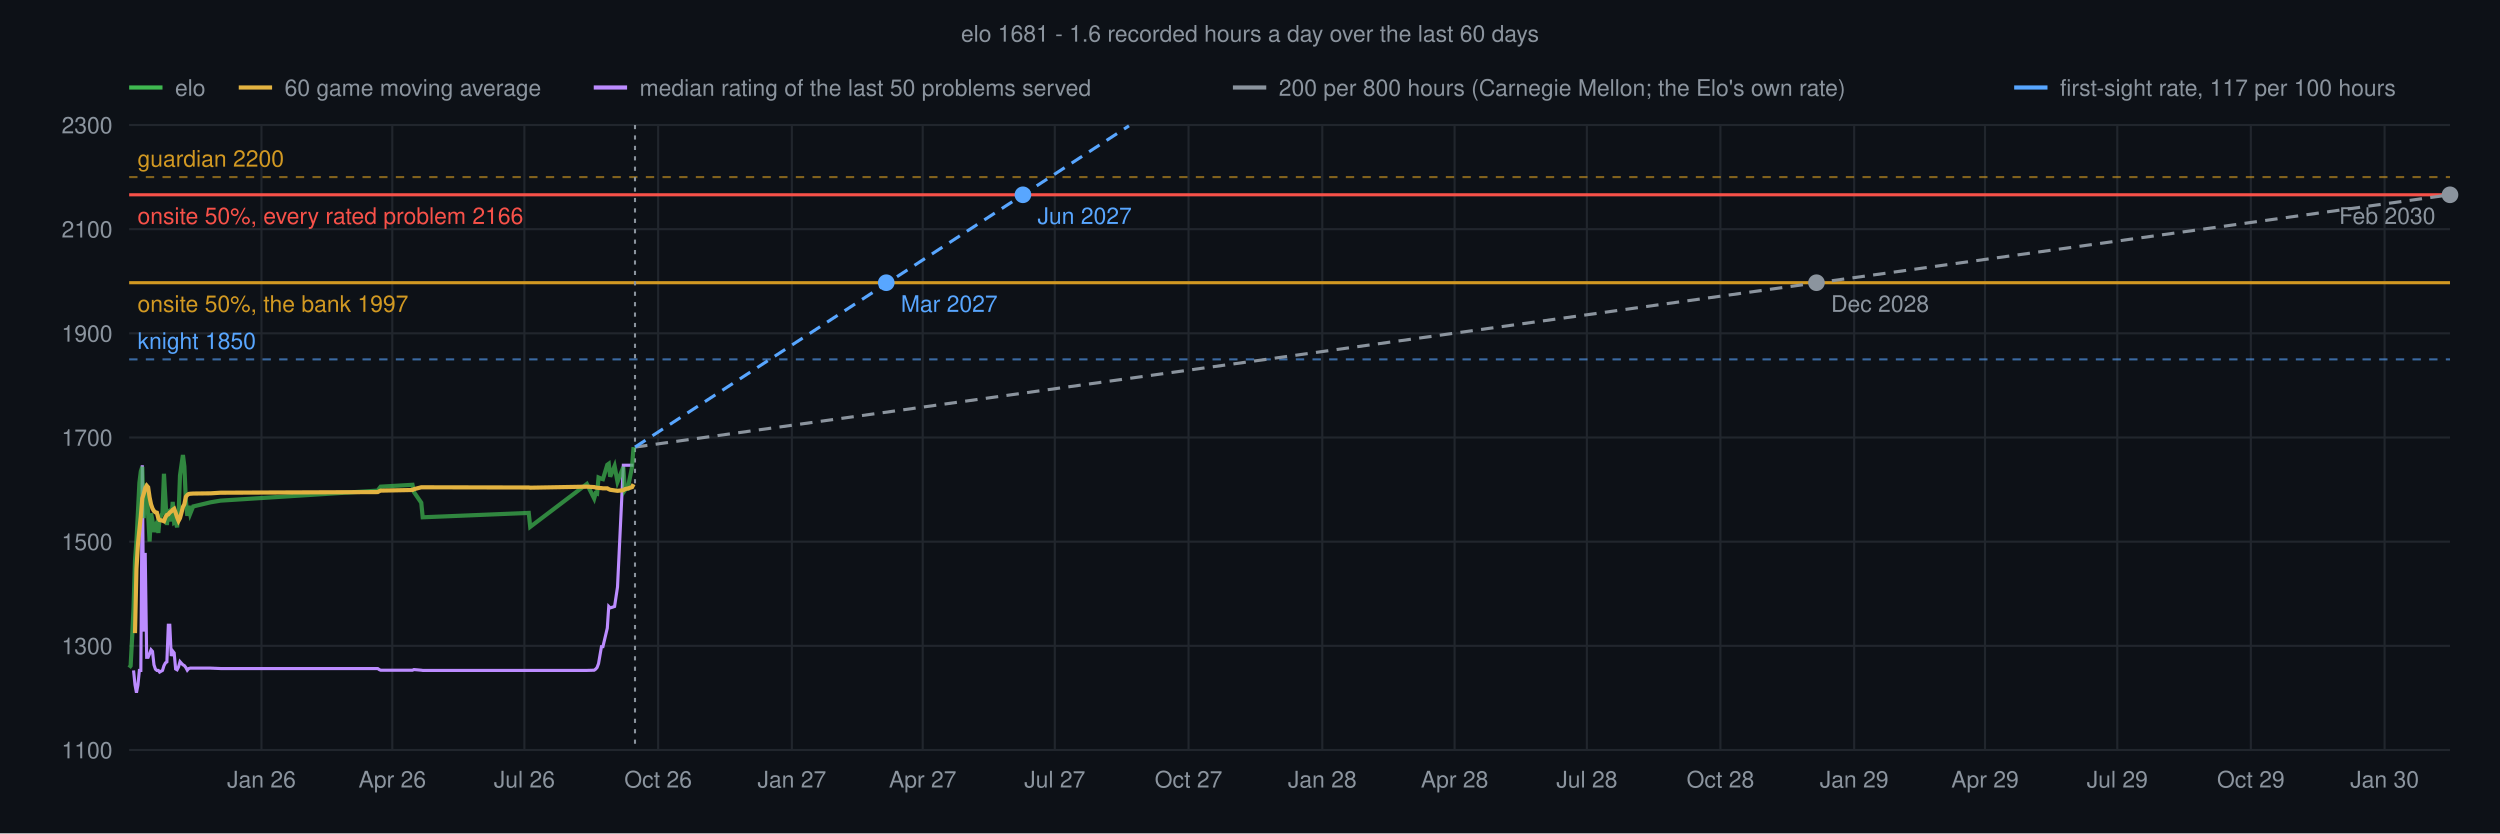
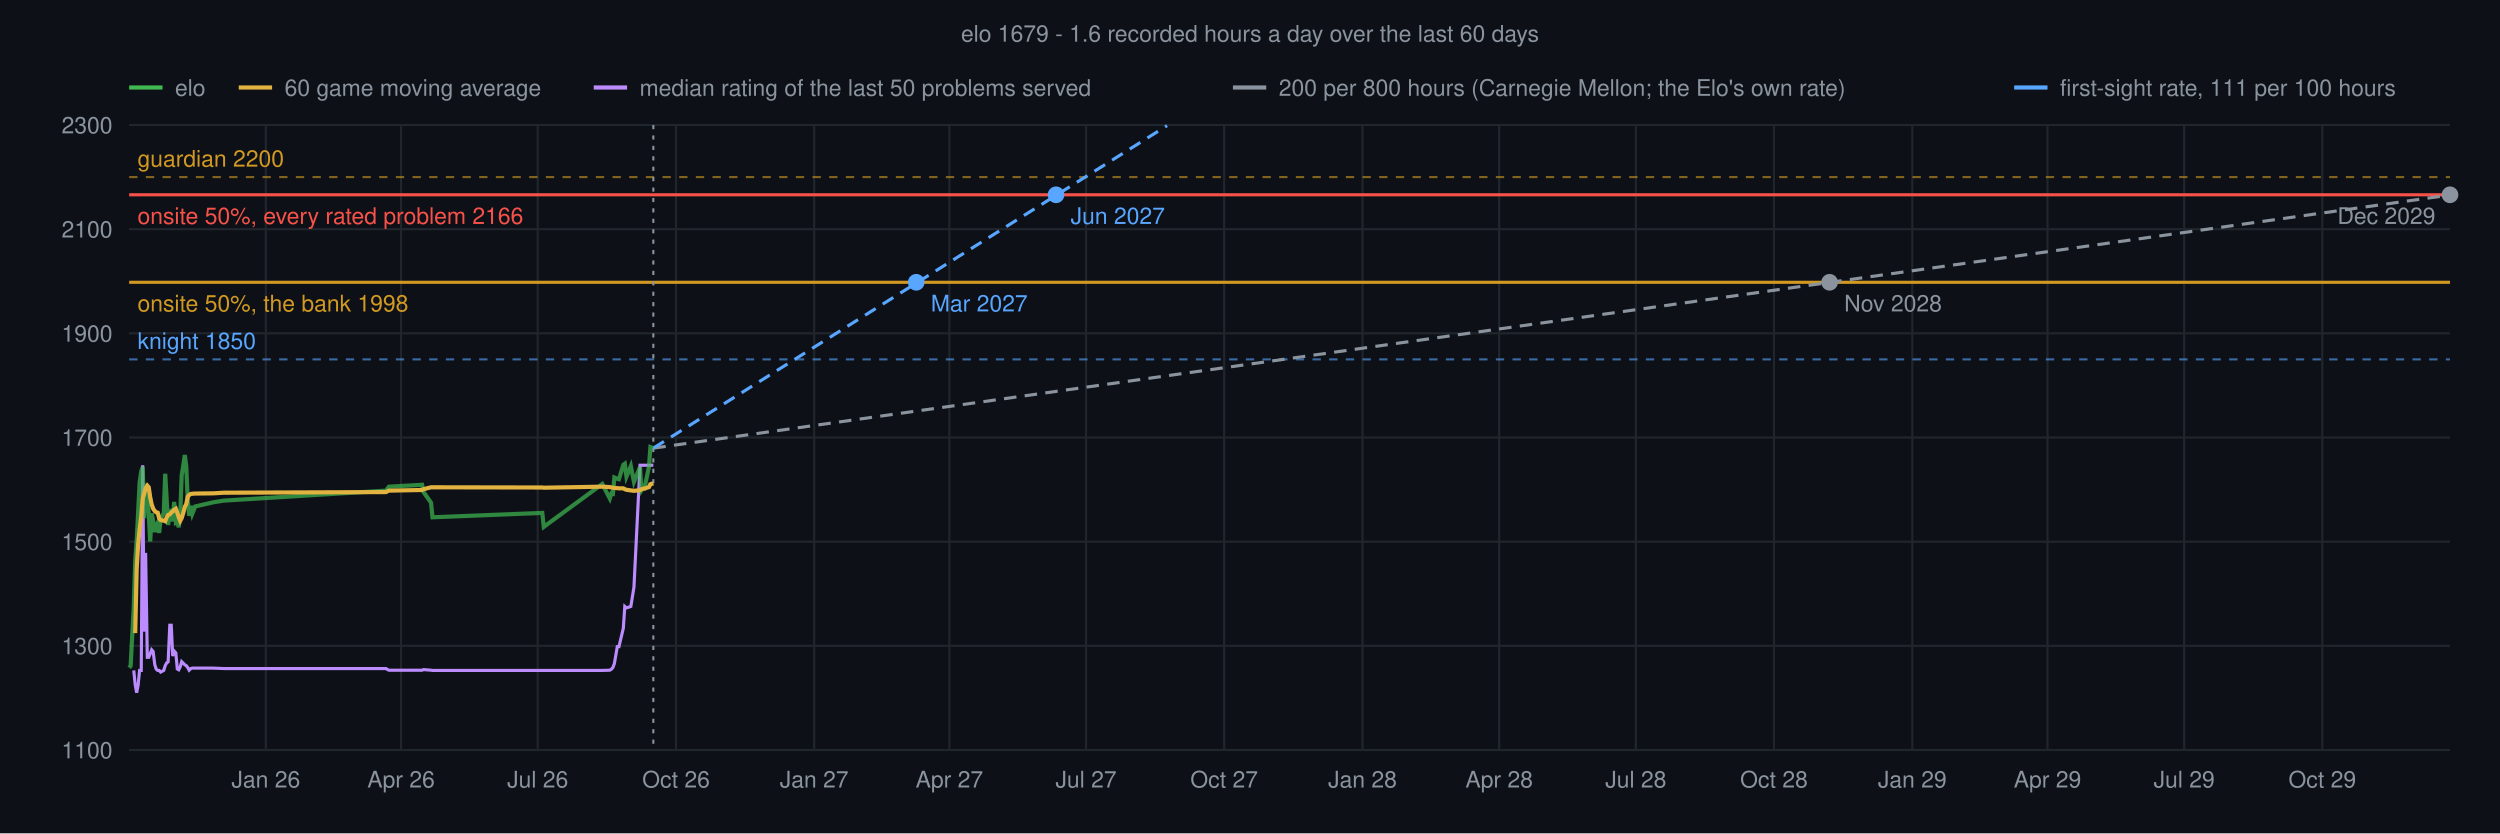
<svg xmlns="http://www.w3.org/2000/svg" viewBox="0 0 1200 400" font-family="Helvetica,sans-serif">
  <rect width="1200" height="400" fill="#0d1117" />
-   <text x="600" y="20" text-anchor="middle" font-size="11" fill="#8b949e">elo 1681 - 1.6 recorded hours a day over the last 60 days</text>
+   <text x="600" y="20" text-anchor="middle" font-size="11" fill="#8b949e">elo 1679 - 1.6 recorded hours a day over the last 60 days</text>
  <line x1="62" y1="360.0" x2="1176" y2="360.0" stroke="#21262d" stroke-width="1" />
  <text x="54" y="364.0" text-anchor="end" font-size="11" fill="#8b949e">1100</text>
  <line x1="62" y1="310.0" x2="1176" y2="310.0" stroke="#21262d" stroke-width="1" />
  <text x="54" y="314.0" text-anchor="end" font-size="11" fill="#8b949e">1300</text>
  <line x1="62" y1="260.0" x2="1176" y2="260.0" stroke="#21262d" stroke-width="1" />
  <text x="54" y="264.0" text-anchor="end" font-size="11" fill="#8b949e">1500</text>
  <line x1="62" y1="210.0" x2="1176" y2="210.0" stroke="#21262d" stroke-width="1" />
  <text x="54" y="214.0" text-anchor="end" font-size="11" fill="#8b949e">1700</text>
  <line x1="62" y1="160.0" x2="1176" y2="160.0" stroke="#21262d" stroke-width="1" />
  <text x="54" y="164.0" text-anchor="end" font-size="11" fill="#8b949e">1900</text>
  <line x1="62" y1="110.0" x2="1176" y2="110.0" stroke="#21262d" stroke-width="1" />
  <text x="54" y="114.0" text-anchor="end" font-size="11" fill="#8b949e">2100</text>
  <line x1="62" y1="60.0" x2="1176" y2="60.0" stroke="#21262d" stroke-width="1" />
  <text x="54" y="64.0" text-anchor="end" font-size="11" fill="#8b949e">2300</text>
-   <line x1="125.5" y1="60" x2="125.5" y2="360" stroke="#21262d" stroke-width="1" />
-   <text x="125.5" y="378" text-anchor="middle" font-size="11" fill="#8b949e">Jan 26</text>
-   <line x1="188.3" y1="60" x2="188.3" y2="360" stroke="#21262d" stroke-width="1" />
-   <text x="188.3" y="378" text-anchor="middle" font-size="11" fill="#8b949e">Apr 26</text>
-   <line x1="251.7" y1="60" x2="251.7" y2="360" stroke="#21262d" stroke-width="1" />
-   <text x="251.7" y="378" text-anchor="middle" font-size="11" fill="#8b949e">Jul 26</text>
-   <line x1="315.9" y1="60" x2="315.9" y2="360" stroke="#21262d" stroke-width="1" />
-   <text x="315.9" y="378" text-anchor="middle" font-size="11" fill="#8b949e">Oct 26</text>
-   <line x1="380.1" y1="60" x2="380.1" y2="360" stroke="#21262d" stroke-width="1" />
-   <text x="380.1" y="378" text-anchor="middle" font-size="11" fill="#8b949e">Jan 27</text>
-   <line x1="442.9" y1="60" x2="442.9" y2="360" stroke="#21262d" stroke-width="1" />
-   <text x="442.9" y="378" text-anchor="middle" font-size="11" fill="#8b949e">Apr 27</text>
-   <line x1="506.3" y1="60" x2="506.3" y2="360" stroke="#21262d" stroke-width="1" />
-   <text x="506.3" y="378" text-anchor="middle" font-size="11" fill="#8b949e">Jul 27</text>
-   <line x1="570.5" y1="60" x2="570.5" y2="360" stroke="#21262d" stroke-width="1" />
-   <text x="570.5" y="378" text-anchor="middle" font-size="11" fill="#8b949e">Oct 27</text>
-   <line x1="634.7" y1="60" x2="634.7" y2="360" stroke="#21262d" stroke-width="1" />
-   <text x="634.7" y="378" text-anchor="middle" font-size="11" fill="#8b949e">Jan 28</text>
-   <line x1="698.2" y1="60" x2="698.2" y2="360" stroke="#21262d" stroke-width="1" />
-   <text x="698.2" y="378" text-anchor="middle" font-size="11" fill="#8b949e">Apr 28</text>
-   <line x1="761.7" y1="60" x2="761.7" y2="360" stroke="#21262d" stroke-width="1" />
-   <text x="761.7" y="378" text-anchor="middle" font-size="11" fill="#8b949e">Jul 28</text>
-   <line x1="825.8" y1="60" x2="825.8" y2="360" stroke="#21262d" stroke-width="1" />
-   <text x="825.8" y="378" text-anchor="middle" font-size="11" fill="#8b949e">Oct 28</text>
-   <line x1="890.0" y1="60" x2="890.0" y2="360" stroke="#21262d" stroke-width="1" />
-   <text x="890.0" y="378" text-anchor="middle" font-size="11" fill="#8b949e">Jan 29</text>
-   <line x1="952.8" y1="60" x2="952.8" y2="360" stroke="#21262d" stroke-width="1" />
-   <text x="952.8" y="378" text-anchor="middle" font-size="11" fill="#8b949e">Apr 29</text>
-   <line x1="1016.3" y1="60" x2="1016.3" y2="360" stroke="#21262d" stroke-width="1" />
-   <text x="1016.3" y="378" text-anchor="middle" font-size="11" fill="#8b949e">Jul 29</text>
-   <line x1="1080.4" y1="60" x2="1080.4" y2="360" stroke="#21262d" stroke-width="1" />
-   <text x="1080.4" y="378" text-anchor="middle" font-size="11" fill="#8b949e">Oct 29</text>
-   <line x1="1144.6" y1="60" x2="1144.6" y2="360" stroke="#21262d" stroke-width="1" />
-   <text x="1144.6" y="378" text-anchor="middle" font-size="11" fill="#8b949e">Jan 30</text>
+   <line x1="127.6" y1="60" x2="127.6" y2="360" stroke="#21262d" stroke-width="1" />
+   <text x="127.6" y="378" text-anchor="middle" font-size="11" fill="#8b949e">Jan 26</text>
+   <line x1="192.5" y1="60" x2="192.5" y2="360" stroke="#21262d" stroke-width="1" />
+   <text x="192.5" y="378" text-anchor="middle" font-size="11" fill="#8b949e">Apr 26</text>
+   <line x1="258.1" y1="60" x2="258.1" y2="360" stroke="#21262d" stroke-width="1" />
+   <text x="258.1" y="378" text-anchor="middle" font-size="11" fill="#8b949e">Jul 26</text>
+   <line x1="324.5" y1="60" x2="324.5" y2="360" stroke="#21262d" stroke-width="1" />
+   <text x="324.5" y="378" text-anchor="middle" font-size="11" fill="#8b949e">Oct 26</text>
+   <line x1="390.8" y1="60" x2="390.8" y2="360" stroke="#21262d" stroke-width="1" />
+   <text x="390.8" y="378" text-anchor="middle" font-size="11" fill="#8b949e">Jan 27</text>
+   <line x1="455.7" y1="60" x2="455.7" y2="360" stroke="#21262d" stroke-width="1" />
+   <text x="455.7" y="378" text-anchor="middle" font-size="11" fill="#8b949e">Apr 27</text>
+   <line x1="521.3" y1="60" x2="521.3" y2="360" stroke="#21262d" stroke-width="1" />
+   <text x="521.3" y="378" text-anchor="middle" font-size="11" fill="#8b949e">Jul 27</text>
+   <line x1="587.6" y1="60" x2="587.6" y2="360" stroke="#21262d" stroke-width="1" />
+   <text x="587.6" y="378" text-anchor="middle" font-size="11" fill="#8b949e">Oct 27</text>
+   <line x1="654.0" y1="60" x2="654.0" y2="360" stroke="#21262d" stroke-width="1" />
+   <text x="654.0" y="378" text-anchor="middle" font-size="11" fill="#8b949e">Jan 28</text>
+   <line x1="719.6" y1="60" x2="719.6" y2="360" stroke="#21262d" stroke-width="1" />
+   <text x="719.6" y="378" text-anchor="middle" font-size="11" fill="#8b949e">Apr 28</text>
+   <line x1="785.2" y1="60" x2="785.2" y2="360" stroke="#21262d" stroke-width="1" />
+   <text x="785.2" y="378" text-anchor="middle" font-size="11" fill="#8b949e">Jul 28</text>
+   <line x1="851.5" y1="60" x2="851.5" y2="360" stroke="#21262d" stroke-width="1" />
+   <text x="851.5" y="378" text-anchor="middle" font-size="11" fill="#8b949e">Oct 28</text>
+   <line x1="917.9" y1="60" x2="917.9" y2="360" stroke="#21262d" stroke-width="1" />
+   <text x="917.9" y="378" text-anchor="middle" font-size="11" fill="#8b949e">Jan 29</text>
+   <line x1="982.8" y1="60" x2="982.8" y2="360" stroke="#21262d" stroke-width="1" />
+   <text x="982.8" y="378" text-anchor="middle" font-size="11" fill="#8b949e">Apr 29</text>
+   <line x1="1048.4" y1="60" x2="1048.4" y2="360" stroke="#21262d" stroke-width="1" />
+   <text x="1048.4" y="378" text-anchor="middle" font-size="11" fill="#8b949e">Jul 29</text>
+   <line x1="1114.7" y1="60" x2="1114.7" y2="360" stroke="#21262d" stroke-width="1" />
+   <text x="1114.7" y="378" text-anchor="middle" font-size="11" fill="#8b949e">Oct 29</text>
  <line x1="62" y1="85.0" x2="1176" y2="85.0" stroke="#d29922" stroke-width="1" stroke-dasharray="4 4" stroke-opacity="0.6" />
  <text x="66" y="80.0" font-size="11" fill="#d29922">guardian 2200</text>
  <line x1="62" y1="172.5" x2="1176" y2="172.5" stroke="#58a6ff" stroke-width="1" stroke-dasharray="4 4" stroke-opacity="0.6" />
  <text x="66" y="167.5" font-size="11" fill="#58a6ff">knight 1850</text>
-   <line x1="62" y1="135.7" x2="1176" y2="135.7" stroke="#d29922" stroke-width="1.5" />
-   <text x="66" y="149.7" font-size="11" fill="#d29922">onsite 50%, the bank 1997</text>
+   <line x1="62" y1="135.5" x2="1176" y2="135.5" stroke="#d29922" stroke-width="1.5" />
+   <text x="66" y="149.5" font-size="11" fill="#d29922">onsite 50%, the bank 1998</text>
  <line x1="62" y1="93.5" x2="1176" y2="93.5" stroke="#f85149" stroke-width="1.5" />
  <text x="66" y="107.5" font-size="11" fill="#f85149">onsite 50%, every rated problem 2166</text>
-   <line x1="304.8" y1="60" x2="304.8" y2="360" stroke="#8b949e" stroke-width="1" stroke-dasharray="2 3" />
-   <line x1="304.8" y1="214.6" x2="1176.0" y2="93.5" stroke="#8b949e" stroke-width="1.5" stroke-dasharray="6 4" />
-   <circle cx="871.9" cy="135.7" r="4" fill="#8b949e" />
-   <text x="878.9" y="149.7" text-anchor="start" font-size="11" fill="#8b949e">Dec 2028</text>
+   <line x1="313.6" y1="60" x2="313.6" y2="360" stroke="#8b949e" stroke-width="1" stroke-dasharray="2 3" />
+   <line x1="313.6" y1="215.1" x2="1176.0" y2="93.6" stroke="#8b949e" stroke-width="1.5" stroke-dasharray="6 4" />
+   <circle cx="878.2" cy="135.5" r="4" fill="#8b949e" />
+   <text x="885.2" y="149.5" text-anchor="start" font-size="11" fill="#8b949e">Nov 2028</text>
  <circle cx="1176.0" cy="93.5" r="4" fill="#8b949e" />
-   <text x="1169.0" y="107.5" text-anchor="end" font-size="11" fill="#8b949e">Feb 2030</text>
-   <line x1="304.8" y1="214.6" x2="541.9" y2="60.4" stroke="#58a6ff" stroke-width="1.5" stroke-dasharray="6 4" />
-   <circle cx="425.4" cy="135.7" r="4" fill="#58a6ff" />
-   <text x="432.4" y="149.7" text-anchor="start" font-size="11" fill="#58a6ff">Mar 2027</text>
-   <circle cx="491.0" cy="93.5" r="4" fill="#58a6ff" />
-   <text x="498.0" y="107.5" text-anchor="start" font-size="11" fill="#58a6ff">Jun 2027</text>
-   <polyline points="64.1,321.8 64.8,328.7 65.5,332.5 66.2,328.9 66.9,321.8 67.6,321.8 68.3,223.3 69.0,303.2 69.7,265.4 70.4,315.5 71.1,315.5 71.8,313.8 72.5,311.9 73.2,312.7 73.9,319.1 74.6,321.2 75.3,321.8 76.0,321.8 76.6,322.6 78.0,321.8 78.7,319.5 79.4,318.2 80.1,317.7 80.8,300.1 81.5,300.1 82.2,314.9 82.9,312.5 83.6,313.4 84.3,321.1 85.0,321.5 85.7,320.1 86.4,317.6 87.1,318.4 87.8,319.1 88.5,319.5 89.2,320.4 89.9,321.7 90.6,320.9 91.3,320.7 92.7,320.7 101.1,320.7 105.9,320.9 181.3,320.9 182.0,321.4 182.7,321.7 198.0,321.7 198.7,321.4 202.2,321.7 202.9,321.8 253.8,321.8 254.5,321.8 281.7,321.8 285.2,321.7 285.9,321.2 286.6,320.4 287.3,318.5 288.7,310.4 289.4,310.4 291.5,301.5 292.2,291.1 292.9,291.8 295.0,291.1 296.4,281.8 299.2,223.3 299.9,223.3 300.6,223.3 301.3,223.3 303.4,223.3 304.1,223.3" fill="none" stroke="#bc8cff" stroke-width="1.5" />
-   <polyline points="62.0,320.5 62.7,319.6 63.4,306.5 64.1,291.7 64.8,269.0 65.5,259.6 66.2,246.0 66.9,231.8 67.6,226.2 68.3,224.1 69.0,248.7 69.7,232.2 70.4,234.8 71.1,246.9 71.8,259.9 72.5,246.4 73.2,250.0 73.9,255.4 74.6,252.1 75.3,250.9 76.0,255.8 76.6,249.0 78.0,246.3 78.7,227.4 79.4,239.6 80.1,252.0 80.8,245.5 81.5,245.1 82.2,250.3 82.9,240.9 83.6,250.8 84.3,250.3 85.0,253.1 85.7,247.4 86.4,228.2 87.1,223.2 87.8,218.4 88.5,223.9 89.2,240.0 89.9,247.6 90.6,242.8 91.3,246.6 92.7,243.1 101.1,241.1 105.9,240.3 181.3,235.5 182.0,234.5 182.7,233.6 198.0,232.7 198.7,236.2 202.2,241.3 202.9,248.3 253.8,246.2 254.5,252.9 281.7,232.3 285.2,239.3 285.9,236.8 286.6,237.0 287.3,229.2 288.7,229.8 289.4,230.0 291.5,223.1 292.2,222.6 292.9,228.8 295.0,223.7 296.4,231.3 299.2,224.2 299.9,235.4 300.6,234.4 301.3,234.5 303.4,224.1 304.1,214.6" fill="none" stroke="#3fb950" stroke-width="2" stroke-opacity="0.7" />
-   <polyline points="64.8,303.9 65.5,273.1 66.2,261.4 66.9,254.4 67.6,247.7 68.3,239.2 69.0,237.0 69.7,234.3 70.4,233.1 71.1,233.9 71.8,238.7 72.5,242.1 73.2,244.1 73.9,245.3 74.6,245.9 75.3,246.1 76.0,248.8 76.6,249.6 78.0,249.9 78.7,250.2 79.4,248.3 80.1,247.2 80.8,246.9 81.5,246.0 82.2,245.5 82.9,244.7 83.6,244.2 84.3,246.1 85.0,248.3 85.7,250.0 86.4,248.7 87.1,246.1 87.8,243.3 88.5,242.0 89.2,238.5 89.9,237.6 90.6,237.1 91.3,237.0 92.7,236.9 101.1,236.8 105.9,236.5 181.3,236.2 182.0,235.8 182.7,235.5 198.0,235.2 198.7,234.8 202.2,233.9 202.9,233.9 253.8,234.0 254.5,234.1 281.7,233.6 285.2,233.8 285.9,234.0 286.6,234.1 287.3,234.2 288.7,234.3 289.4,234.4 291.5,234.4 292.2,234.8 292.9,235.1 295.0,235.4 296.4,235.6 299.2,235.3 299.9,234.8 300.6,234.6 301.3,234.5 303.4,233.8 304.1,232.4" fill="none" stroke="#e3b341" stroke-width="2" />
+   <text x="1169.0" y="107.5" text-anchor="end" font-size="11" fill="#8b949e">Dec 2029</text>
+   <line x1="313.6" y1="215.1" x2="560.2" y2="60.3" stroke="#58a6ff" stroke-width="1.5" stroke-dasharray="6 4" />
+   <circle cx="439.8" cy="135.5" r="4" fill="#58a6ff" />
+   <text x="446.8" y="149.5" text-anchor="start" font-size="11" fill="#58a6ff">Mar 2027</text>
+   <circle cx="506.9" cy="93.5" r="4" fill="#58a6ff" />
+   <text x="513.9" y="107.5" text-anchor="start" font-size="11" fill="#58a6ff">Jun 2027</text>
+   <polyline points="64.2,321.8 64.9,328.7 65.6,332.5 66.3,328.9 67.0,321.8 67.8,321.8 68.5,223.3 69.2,303.2 69.9,265.4 70.7,315.5 71.4,315.5 72.1,313.8 72.8,311.9 73.5,312.7 74.3,319.1 75.0,321.2 75.7,321.8 76.4,321.8 77.1,322.6 78.6,321.8 79.3,319.5 80.0,318.2 80.7,317.7 81.5,300.1 82.2,300.1 82.9,314.9 83.6,312.5 84.4,313.4 85.1,321.1 85.8,321.5 86.5,320.1 87.2,317.6 88.0,318.4 88.7,319.1 89.4,319.5 90.1,320.4 90.8,321.7 91.6,320.9 92.3,320.7 93.7,320.7 102.4,320.7 107.4,320.9 185.3,320.9 186.0,321.4 186.7,321.7 202.6,321.7 203.3,321.4 206.9,321.7 207.6,321.8 260.3,321.8 261.0,321.8 289.1,321.8 292.7,321.7 293.5,321.2 294.2,320.4 294.9,318.5 296.3,310.4 297.1,310.4 299.2,301.5 299.9,291.1 300.7,291.8 302.8,291.1 304.3,281.8 307.2,223.3 307.9,223.3 308.6,223.3 309.3,223.3 311.5,223.3 312.2,223.3 313.6,223.3" fill="none" stroke="#bc8cff" stroke-width="1.5" />
+   <polyline points="62.0,320.5 62.7,319.6 63.4,306.5 64.2,291.7 64.9,269.0 65.6,259.6 66.3,246.0 67.0,231.8 67.8,226.2 68.5,224.1 69.2,248.7 69.9,232.2 70.7,234.8 71.4,246.9 72.1,259.9 72.8,246.4 73.5,250.0 74.3,255.4 75.0,252.1 75.7,250.9 76.4,255.8 77.1,249.0 78.6,246.3 79.3,227.4 80.0,239.6 80.7,252.0 81.5,245.5 82.2,245.1 82.9,250.3 83.6,240.9 84.4,250.8 85.1,250.3 85.8,253.1 86.5,247.4 87.2,228.2 88.0,223.2 88.7,218.4 89.4,223.9 90.1,240.0 90.8,247.6 91.6,242.8 92.3,246.6 93.7,243.1 102.4,241.1 107.4,240.3 185.3,235.5 186.0,234.5 186.7,233.6 202.6,232.7 203.3,236.2 206.9,241.3 207.6,248.3 260.3,246.2 261.0,252.9 289.1,232.3 292.7,239.3 293.5,236.8 294.2,237.0 294.9,229.2 296.3,229.8 297.1,230.0 299.2,223.1 299.9,222.6 300.7,228.8 302.8,223.7 304.3,231.3 307.2,224.2 307.9,235.4 308.6,234.4 309.3,234.5 311.5,224.1 312.2,214.6 313.6,215.1" fill="none" stroke="#3fb950" stroke-width="2" stroke-opacity="0.7" />
+   <polyline points="64.9,303.9 65.6,273.1 66.3,261.4 67.0,254.4 67.8,247.7 68.5,239.2 69.2,237.0 69.9,234.3 70.7,233.1 71.4,233.9 72.1,238.7 72.8,242.1 73.5,244.1 74.3,245.3 75.0,245.9 75.7,246.1 76.4,248.8 77.1,249.6 78.6,249.9 79.3,250.2 80.0,248.3 80.7,247.2 81.5,246.9 82.2,246.0 82.9,245.5 83.6,244.7 84.4,244.2 85.1,246.1 85.8,248.3 86.5,250.0 87.2,248.7 88.0,246.1 88.7,243.3 89.4,242.0 90.1,238.5 90.8,237.6 91.6,237.1 92.3,237.0 93.7,236.9 102.4,236.8 107.4,236.5 185.3,236.2 186.0,235.8 186.7,235.5 202.6,235.2 203.3,234.8 206.9,233.9 207.6,233.9 260.3,234.0 261.0,234.1 289.1,233.6 292.7,233.8 293.5,234.0 294.2,234.1 294.9,234.2 296.3,234.3 297.1,234.4 299.2,234.4 299.9,234.8 300.7,235.1 302.8,235.4 304.3,235.6 307.2,235.3 307.9,234.8 308.6,234.6 309.3,234.5 311.5,233.8 312.2,232.4 313.6,232.0" fill="none" stroke="#e3b341" stroke-width="2" />
  <line x1="62" y1="42" x2="78" y2="42" stroke="#3fb950" stroke-width="2" />
  <text x="84" y="46" font-size="11" fill="#8b949e">elo</text>
  <line x1="114.6" y1="42" x2="130.6" y2="42" stroke="#e3b341" stroke-width="2" />
  <text x="136.6" y="46" font-size="11" fill="#8b949e">60 game moving average</text>
  <line x1="285.0" y1="42" x2="301.0" y2="42" stroke="#bc8cff" stroke-width="2" />
  <text x="307.0" y="46" font-size="11" fill="#8b949e">median rating of the last 50 problems served</text>
  <line x1="591.8" y1="42" x2="607.8" y2="42" stroke="#8b949e" stroke-width="2" />
  <text x="613.8" y="46" font-size="11" fill="#8b949e">200 per 800 hours (Carnegie Mellon; the Elo's own rate)</text>
  <line x1="966.8" y1="42" x2="982.8" y2="42" stroke="#58a6ff" stroke-width="2" />
-   <text x="988.8" y="46" font-size="11" fill="#8b949e">first-sight rate, 117 per 100 hours</text>
+   <text x="988.8" y="46" font-size="11" fill="#8b949e">first-sight rate, 111 per 100 hours</text>
</svg>
